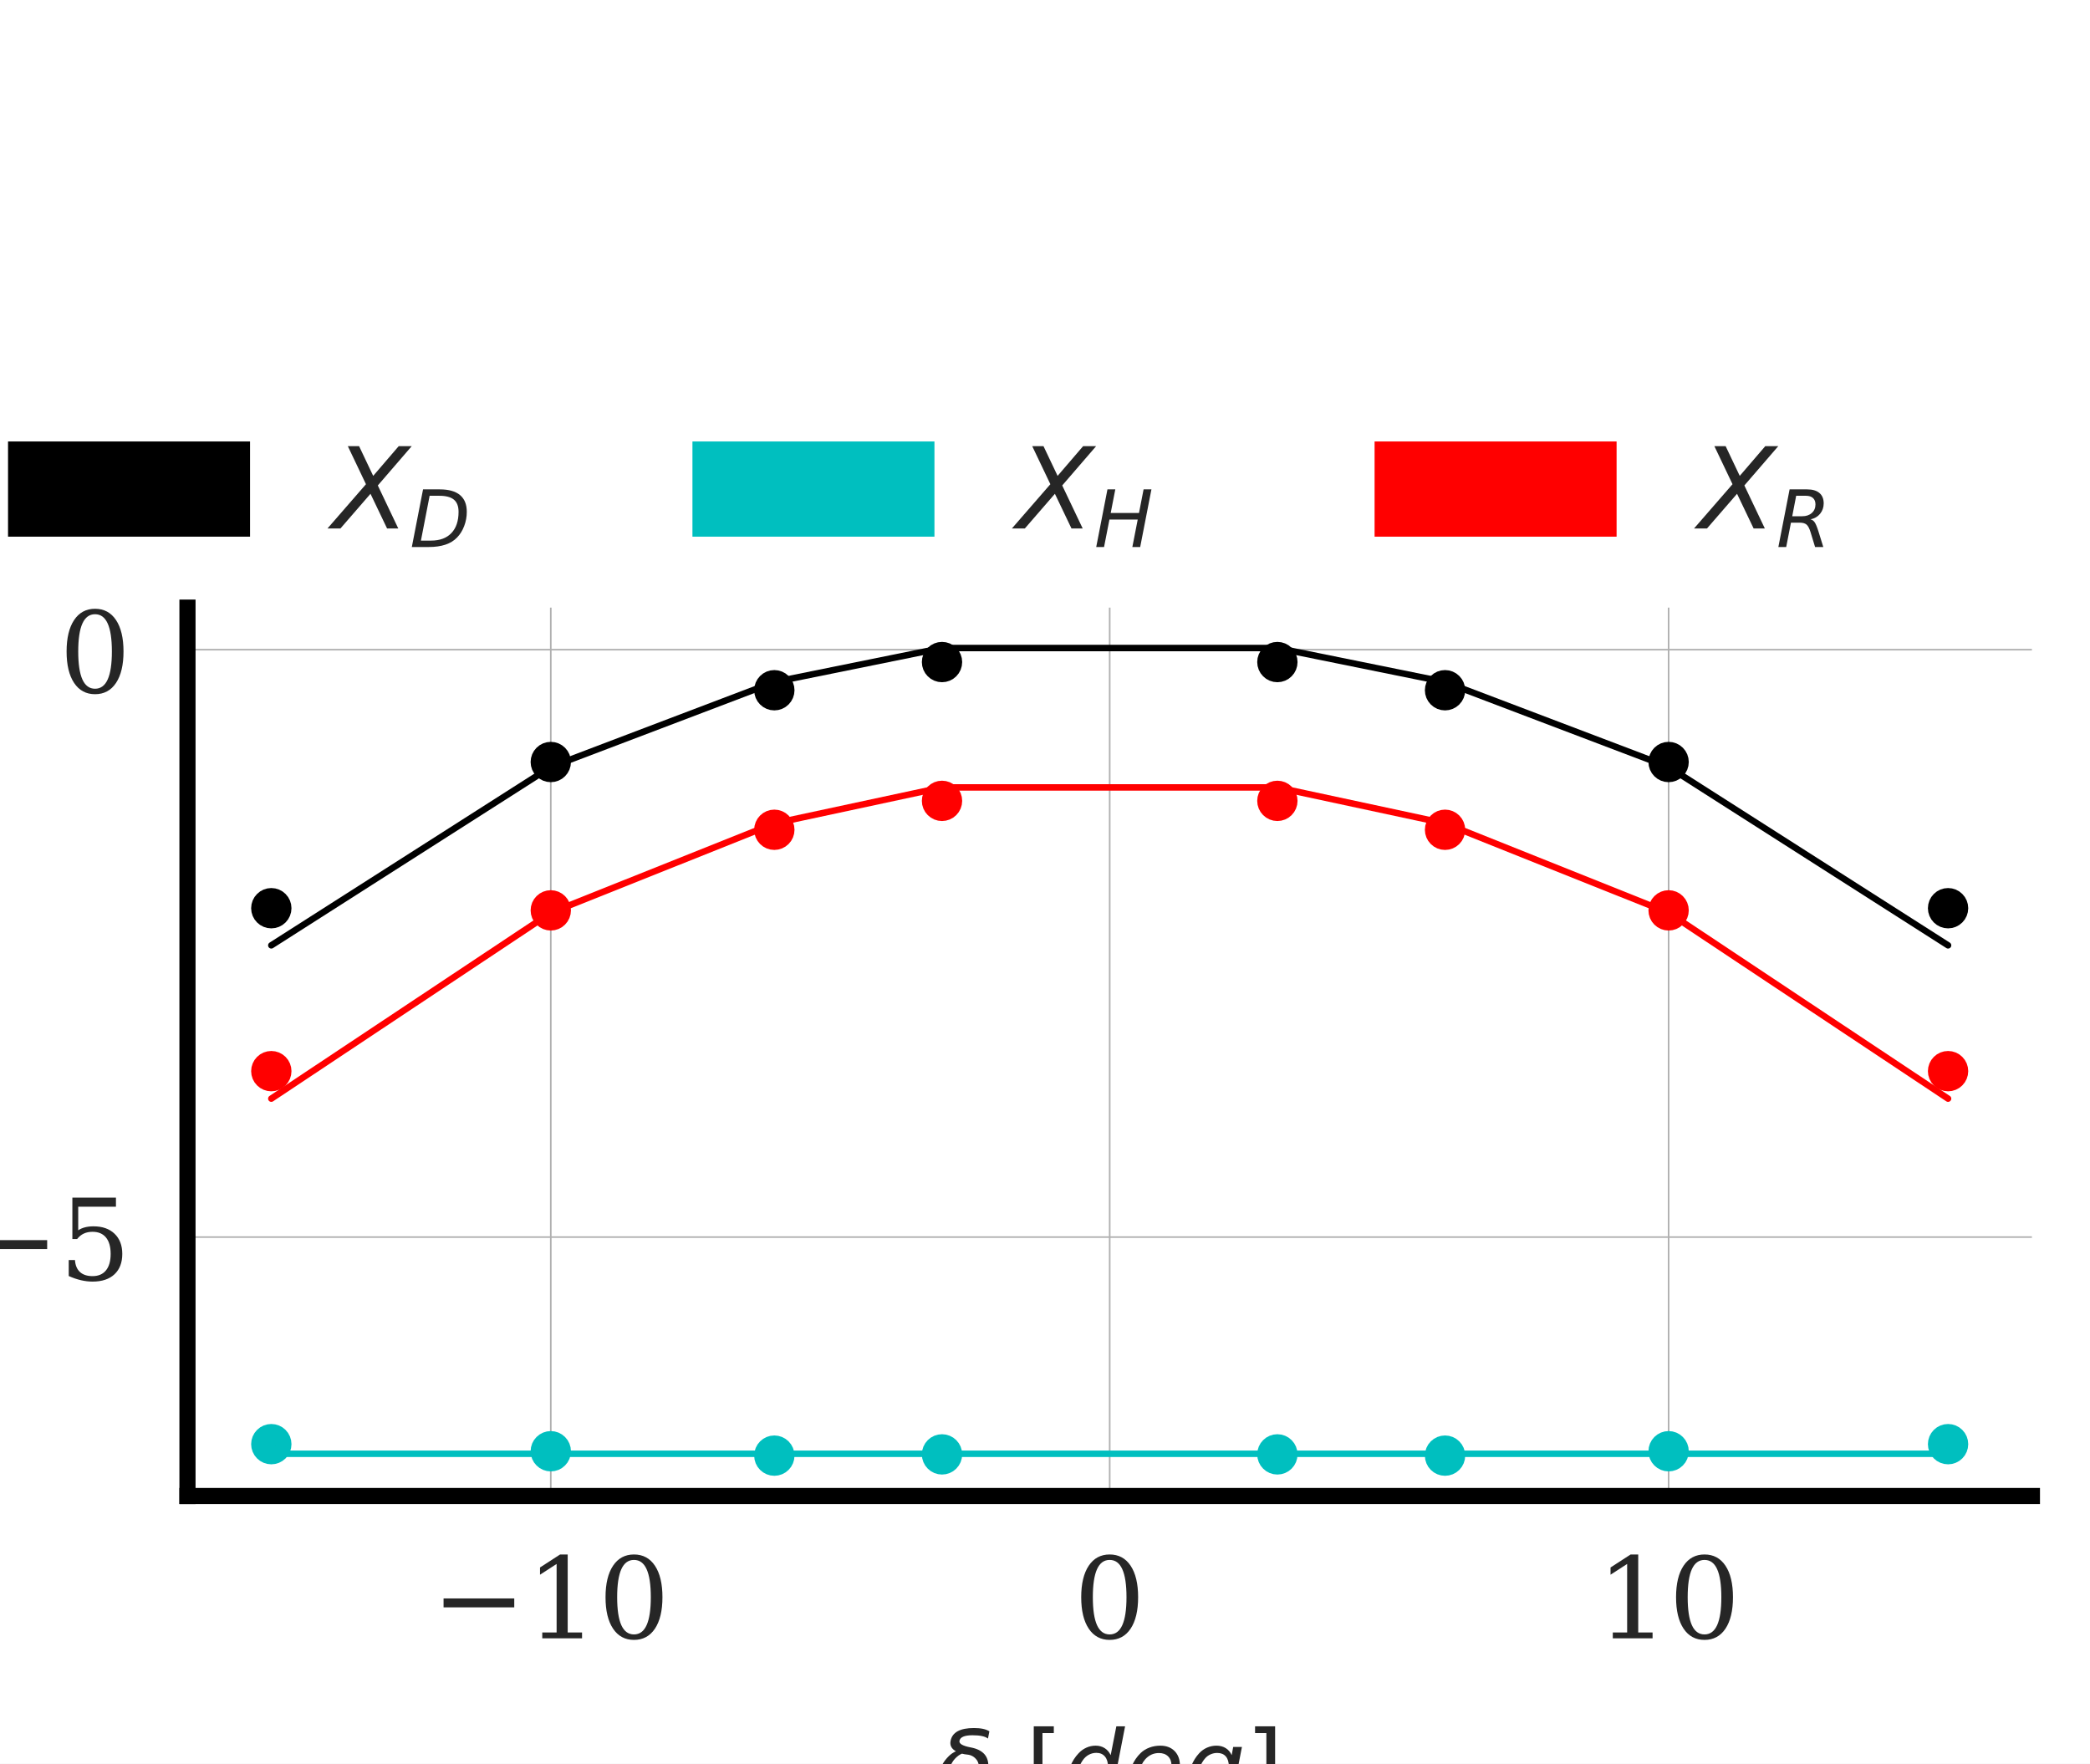
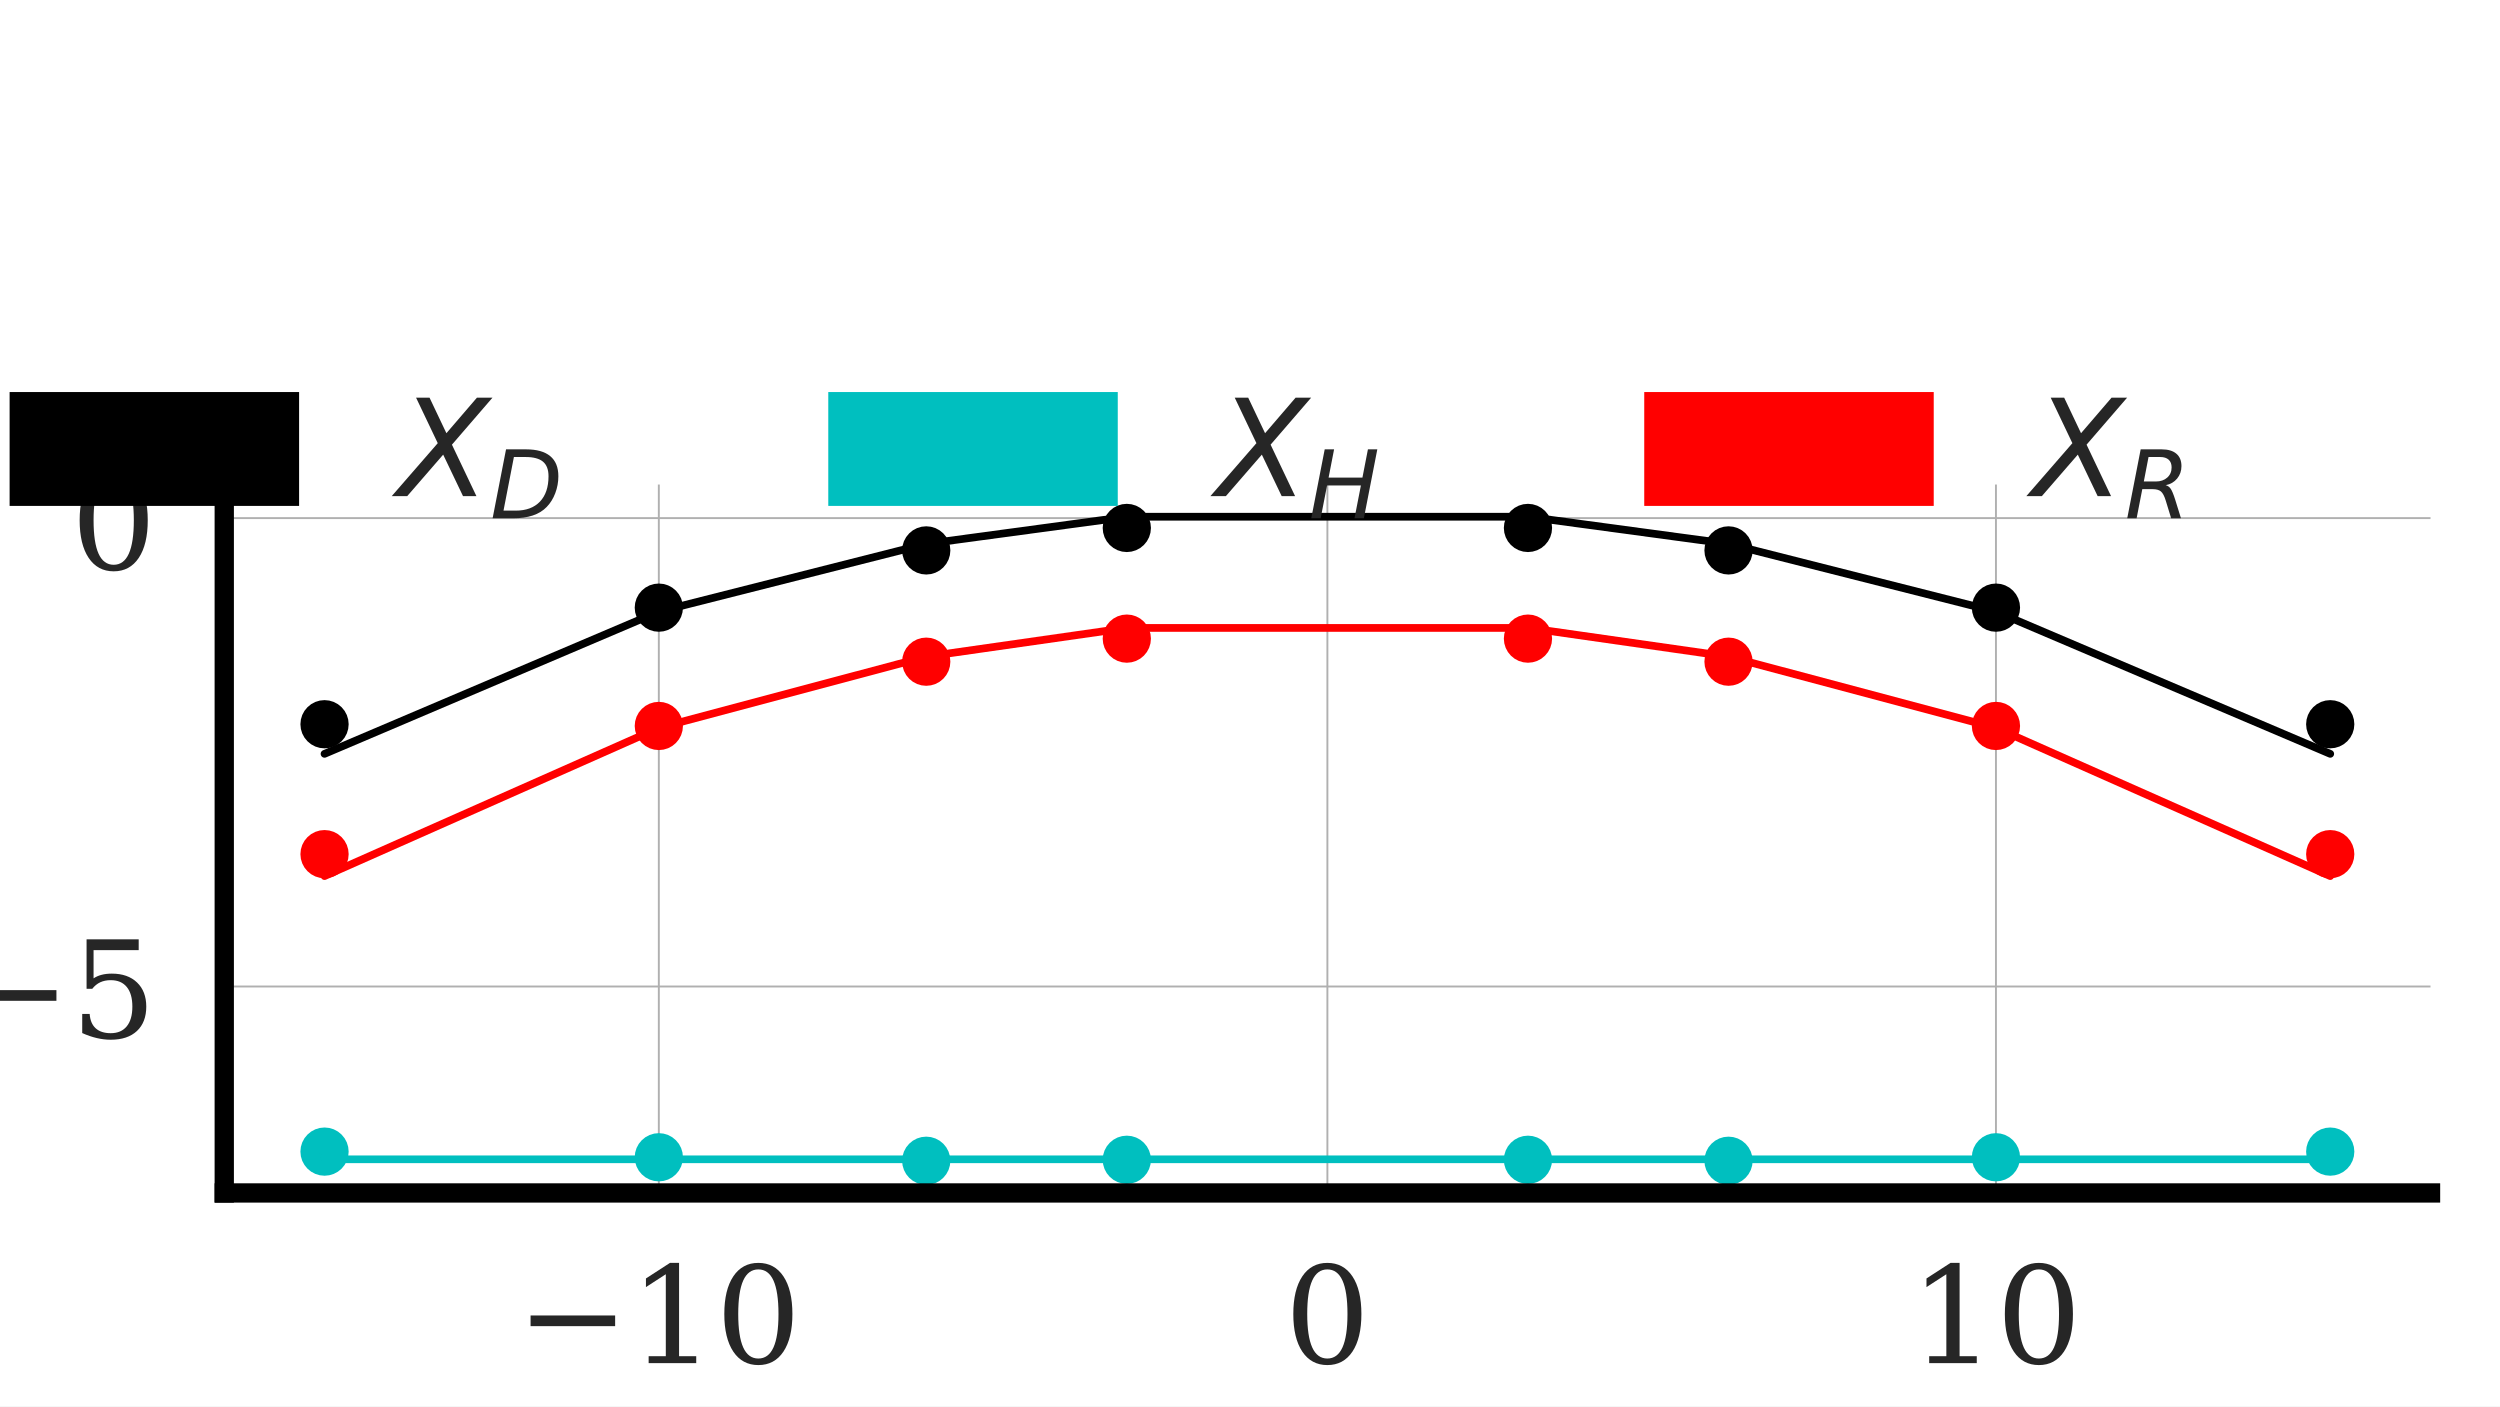
- <svg xmlns="http://www.w3.org/2000/svg" xmlns:xlink="http://www.w3.org/1999/xlink" width="129.54pt" height="109.312pt" viewBox="0 0 129.54 109.312" version="1.1">
+ <svg xmlns="http://www.w3.org/2000/svg" xmlns:xlink="http://www.w3.org/1999/xlink" width="129.54pt" height="72.874pt" viewBox="0 0 129.54 72.874" version="1.1">
  <defs>
    <style type="text/css">*{stroke-linejoin: round; stroke-linecap: butt}</style>
  </defs>
  <g id="figure_1">
    <g id="patch_1">
-       <path d="M 0 109.312  L 129.54 109.312  L 129.54 0  L 0 0  z " style="fill: #ffffff" />
+       <path d="M 0 72.874  L 129.54 72.874  L 129.54 0  L 0 0  z " style="fill: #ffffff" />
    </g>
    <g id="axes_1">
      <g id="patch_2">
-         <path d="M 11.62 92.722  L 125.94 92.722  L 125.94 37.661  L 11.62 37.661  z " style="fill: #ffffff" />
+         <path d="M 11.62 61.814  L 125.94 61.814  L 125.94 25.107  L 11.62 25.107  z " style="fill: #ffffff" />
      </g>
      <g id="matplotlib.axis_1">
        <g id="xtick_1">
          <g id="line2d_1">
-             <path d="M 34.138 92.722  L 34.138 37.661  " clip-path="url(#p95fd796b7b)" style="fill: none; stroke: #b0b0b0; stroke-width: 0.1; stroke-linecap: round" />
+             <path d="M 34.138 61.814  L 34.138 25.107  " clip-path="url(#p241dec15fc)" style="fill: none; stroke: #b0b0b0; stroke-width: 0.1; stroke-linecap: round" />
          </g>
          <g id="line2d_2" />
          <g id="text_1">
-             <g style="fill: #262626" transform="translate(26.75089 101.5405) scale(0.07 -0.07)">
+             <g style="fill: #262626" transform="translate(26.75089 70.63327) scale(0.07 -0.07)">
              <defs>
                <path id="DejaVuSerif-2212" d="M 678 2259  L 4684 2259  L 4684 1753  L 678 1753  L 678 2259  z " transform="scale(0.015625)" />
                <path id="DejaVuSerif-31" d="M 909 0  L 909 331  L 1722 331  L 1722 4213  L 781 3603  L 781 4013  L 1919 4750  L 2350 4750  L 2350 331  L 3163 331  L 3163 0  L 909 0  z " transform="scale(0.015625)" />
                <path id="DejaVuSerif-30" d="M 2034 219  Q 2513 219 2750 744  Q 2988 1269 2988 2328  Q 2988 3391 2750 3916  Q 2513 4441 2034 4441  Q 1556 4441 1318 3916  Q 1081 3391 1081 2328  Q 1081 1269 1318 744  Q 1556 219 2034 219  z M 2034 -91  Q 1275 -91 848 546  Q 422 1184 422 2328  Q 422 3475 848 4112  Q 1275 4750 2034 4750  Q 2797 4750 3222 4112  Q 3647 3475 3647 2328  Q 3647 1184 3222 546  Q 2797 -91 2034 -91  z " transform="scale(0.015625)" />
              </defs>
              <use xlink:href="#DejaVuSerif-2212" />
              <use xlink:href="#DejaVuSerif-31" x="83.789" />
              <use xlink:href="#DejaVuSerif-30" x="147.412" />
            </g>
          </g>
        </g>
        <g id="xtick_2">
          <g id="line2d_3">
-             <path d="M 68.78 92.722  L 68.78 37.661  " clip-path="url(#p95fd796b7b)" style="fill: none; stroke: #b0b0b0; stroke-width: 0.1; stroke-linecap: round" />
+             <path d="M 68.78 61.814  L 68.78 25.107  " clip-path="url(#p241dec15fc)" style="fill: none; stroke: #b0b0b0; stroke-width: 0.1; stroke-linecap: round" />
          </g>
          <g id="line2d_4" />
          <g id="text_2">
-             <g style="fill: #262626" transform="translate(66.553 101.5405) scale(0.07 -0.07)">
+             <g style="fill: #262626" transform="translate(66.553 70.63327) scale(0.07 -0.07)">
              <use xlink:href="#DejaVuSerif-30" />
            </g>
          </g>
        </g>
        <g id="xtick_3">
          <g id="line2d_5">
-             <path d="M 103.422 92.722  L 103.422 37.661  " clip-path="url(#p95fd796b7b)" style="fill: none; stroke: #b0b0b0; stroke-width: 0.1; stroke-linecap: round" />
+             <path d="M 103.422 61.814  L 103.422 25.107  " clip-path="url(#p241dec15fc)" style="fill: none; stroke: #b0b0b0; stroke-width: 0.1; stroke-linecap: round" />
          </g>
          <g id="line2d_6" />
          <g id="text_3">
-             <g style="fill: #262626" transform="translate(98.96848 101.5405) scale(0.07 -0.07)">
+             <g style="fill: #262626" transform="translate(98.96848 70.63327) scale(0.07 -0.07)">
              <use xlink:href="#DejaVuSerif-31" />
              <use xlink:href="#DejaVuSerif-30" x="63.623" />
            </g>
          </g>
        </g>
        <g id="text_4">
-           <g style="fill: #262626" transform="translate(57.97988 111.5562) scale(0.06 -0.06)">
+           <g style="fill: #262626" transform="translate(57.97988 80.64906) scale(0.06 -0.06)">
            <defs>
              <path id="DejaVuSans-Oblique-3b4" d="M 3472 4053  Q 3197 4272 2450 4272  Q 1659 4272 1588 3906  Q 1531 3619 2328 3469  Q 2953 3353 3253 3003  Q 3616 2581 3447 1716  Q 3284 888 2763 400  Q 2238 -91 1488 -91  Q 741 -91 406 400  Q 72 888 241 1747  Q 363 2384 891 2900  Q 1097 3100 1353 3213  Q 913 3459 1000 3900  Q 1166 4750 2544 4750  Q 3234 4750 3566 4531  L 3472 4053  z M 1753 3056  Q 1525 2966 1306 2738  Q 969 2384 847 1747  Q 722 1113 919 756  Q 1119 397 1584 397  Q 2044 397 2381 759  Q 2722 1122 2838 1716  Q 2956 2338 2731 2638  Q 2491 2959 2103 2994  Q 1906 3013 1753 3056  z " transform="scale(0.015625)" />
              <path id="DejaVuSerif-20" transform="scale(0.015625)" />
              <path id="DejaVuSans-5b" d="M 550 4863  L 1875 4863  L 1875 4416  L 1125 4416  L 1125 -397  L 1875 -397  L 1875 -844  L 550 -844  L 550 4863  z " transform="scale(0.015625)" />
              <path id="DejaVuSans-Oblique-64" d="M 2675 525  Q 2444 222 2128 65  Q 1813 -91 1428 -91  Q 903 -91 598 267  Q 294 625 294 1247  Q 294 1766 478 2236  Q 663 2706 1013 3078  Q 1244 3325 1534 3454  Q 1825 3584 2144 3584  Q 2481 3584 2739 3421  Q 2997 3259 3138 2956  L 3513 4863  L 4091 4863  L 3144 0  L 2566 0  L 2675 525  z M 891 1350  Q 891 897 1095 644  Q 1300 391 1663 391  Q 1931 391 2161 520  Q 2391 650 2566 903  Q 2750 1166 2856 1509  Q 2963 1853 2963 2188  Q 2963 2622 2758 2865  Q 2553 3109 2194 3109  Q 1922 3109 1687 2981  Q 1453 2853 1288 2613  Q 1106 2353 998 2009  Q 891 1666 891 1350  z " transform="scale(0.015625)" />
              <path id="DejaVuSans-Oblique-65" d="M 3078 2063  Q 3088 2113 3092 2166  Q 3097 2219 3097 2272  Q 3097 2653 2873 2875  Q 2650 3097 2266 3097  Q 1838 3097 1509 2826  Q 1181 2556 1013 2059  L 3078 2063  z M 3578 1613  L 903 1613  Q 884 1494 878 1425  Q 872 1356 872 1306  Q 872 872 1139 634  Q 1406 397 1894 397  Q 2269 397 2603 481  Q 2938 566 3225 728  L 3116 159  Q 2806 34 2476 -28  Q 2147 -91 1806 -91  Q 1078 -91 686 257  Q 294 606 294 1247  Q 294 1794 489 2264  Q 684 2734 1063 3103  Q 1306 3334 1642 3459  Q 1978 3584 2356 3584  Q 2950 3584 3301 3228  Q 3653 2872 3653 2272  Q 3653 2128 3634 1964  Q 3616 1800 3578 1613  z " transform="scale(0.015625)" />
              <path id="DejaVuSans-Oblique-67" d="M 3816 3500  L 3219 434  Q 3047 -456 2561 -893  Q 2075 -1331 1253 -1331  Q 950 -1331 690 -1286  Q 431 -1241 206 -1147  L 313 -588  Q 525 -725 762 -790  Q 1000 -856 1269 -856  Q 1816 -856 2167 -557  Q 2519 -259 2631 300  L 2681 563  Q 2441 288 2122 144  Q 1803 0 1434 0  Q 903 0 598 351  Q 294 703 294 1319  Q 294 1803 478 2267  Q 663 2731 997 3091  Q 1219 3328 1514 3456  Q 1809 3584 2131 3584  Q 2484 3584 2746 3420  Q 3009 3256 3138 2956  L 3238 3500  L 3816 3500  z M 2950 2216  Q 2950 2641 2750 2872  Q 2550 3103 2181 3103  Q 1953 3103 1747 3012  Q 1541 2922 1394 2759  Q 1156 2491 1023 2127  Q 891 1763 891 1375  Q 891 944 1092 712  Q 1294 481 1672 481  Q 2219 481 2584 976  Q 2950 1472 2950 2216  z " transform="scale(0.015625)" />
              <path id="DejaVuSans-5d" d="M 1947 4863  L 1947 -844  L 622 -844  L 622 -397  L 1369 -397  L 1369 4416  L 622 4416  L 622 4863  L 1947 4863  z " transform="scale(0.015625)" />
            </defs>
            <use xlink:href="#DejaVuSans-Oblique-3b4" transform="translate(0 0.015625)" />
            <use xlink:href="#DejaVuSerif-20" transform="translate(61.18164 0.015625)" />
            <use xlink:href="#DejaVuSans-5b" transform="translate(92.96875 0.015625)" />
            <use xlink:href="#DejaVuSans-Oblique-64" transform="translate(131.9824 0.015625)" />
            <use xlink:href="#DejaVuSans-Oblique-65" transform="translate(195.459 0.015625)" />
            <use xlink:href="#DejaVuSans-Oblique-67" transform="translate(256.9824 0.015625)" />
            <use xlink:href="#DejaVuSans-5d" transform="translate(320.459 0.015625)" />
          </g>
        </g>
      </g>
      <g id="matplotlib.axis_2">
        <g id="ytick_1">
          <g id="line2d_7">
-             <path d="M 11.62 76.674  L 125.94 76.674  " clip-path="url(#p95fd796b7b)" style="fill: none; stroke: #b0b0b0; stroke-width: 0.1; stroke-linecap: round" />
+             <path d="M 11.62 51.116  L 125.94 51.116  " clip-path="url(#p241dec15fc)" style="fill: none; stroke: #b0b0b0; stroke-width: 0.1; stroke-linecap: round" />
          </g>
          <g id="line2d_8" />
          <g id="text_5">
-             <g style="fill: #262626" transform="translate(-2.199531 79.33325) scale(0.07 -0.07)">
+             <g style="fill: #262626" transform="translate(-2.199531 53.77532) scale(0.07 -0.07)">
              <defs>
                <path id="DejaVuSerif-35" d="M 3219 4666  L 3219 4153  L 1081 4153  L 1081 2816  Q 1244 2928 1461 2984  Q 1678 3041 1947 3041  Q 2703 3041 3140 2622  Q 3578 2203 3578 1478  Q 3578 738 3136 323  Q 2694 -91 1894 -91  Q 1572 -91 1234 -12  Q 897 66 544 225  L 544 1131  L 897 1131  Q 925 688 1179 453  Q 1434 219 1894 219  Q 2388 219 2653 544  Q 2919 869 2919 1478  Q 2919 2084 2655 2407  Q 2391 2731 1894 2731  Q 1613 2731 1398 2631  Q 1184 2531 1019 2322  L 750 2322  L 750 4666  L 3219 4666  z " transform="scale(0.015625)" />
              </defs>
              <use xlink:href="#DejaVuSerif-2212" />
              <use xlink:href="#DejaVuSerif-35" x="83.789" />
            </g>
          </g>
        </g>
        <g id="ytick_2">
          <g id="line2d_9">
-             <path d="M 11.62 40.267  L 125.94 40.267  " clip-path="url(#p95fd796b7b)" style="fill: none; stroke: #b0b0b0; stroke-width: 0.1; stroke-linecap: round" />
+             <path d="M 11.62 26.845  L 125.94 26.845  " clip-path="url(#p241dec15fc)" style="fill: none; stroke: #b0b0b0; stroke-width: 0.1; stroke-linecap: round" />
          </g>
          <g id="line2d_10" />
          <g id="text_6">
-             <g style="fill: #262626" transform="translate(3.66625 42.92675) scale(0.07 -0.07)">
+             <g style="fill: #262626" transform="translate(3.66625 29.50431) scale(0.07 -0.07)">
              <use xlink:href="#DejaVuSerif-30" />
            </g>
          </g>
        </g>
        <g id="text_7">
-           <g style="fill: #262626" transform="translate(-7.579531 93.18126) rotate(-90) scale(0.06 -0.06)">
+           <g style="fill: #262626" transform="translate(-7.579531 71.45084) rotate(-90) scale(0.06 -0.06)">
            <defs>
              <path id="DejaVuSerif-53" d="M 594 225  L 594 1288  L 953 1284  Q 969 753 1261 498  Q 1553 244 2150 244  Q 2706 244 2998 464  Q 3291 684 3291 1106  Q 3291 1444 3114 1625  Q 2938 1806 2369 1978  L 1753 2163  Q 1084 2366 811 2669  Q 538 2972 538 3500  Q 538 4094 959 4422  Q 1381 4750 2144 4750  Q 2469 4750 2856 4679  Q 3244 4609 3681 4475  L 3681 3481  L 3328 3481  Q 3275 3975 2998 4195  Q 2722 4416 2156 4416  Q 1663 4416 1405 4214  Q 1147 4013 1147 3628  Q 1147 3294 1340 3103  Q 1534 2913 2163 2725  L 2741 2553  Q 3375 2363 3645 2067  Q 3916 1772 3916 1275  Q 3916 597 3481 253  Q 3047 -91 2188 -91  Q 1803 -91 1404 -12  Q 1006 66 594 225  z " transform="scale(0.015625)" />
              <path id="DejaVuSerif-75" d="M 2266 3322  L 3341 3322  L 3341 331  L 3884 331  L 3884 0  L 2766 0  L 2766 588  Q 2606 256 2353 82  Q 2100 -91 1766 -91  Q 1213 -91 952 223  Q 691 538 691 1209  L 691 2988  L 172 2988  L 172 3322  L 1269 3322  L 1269 1388  Q 1269 781 1417 556  Q 1566 331 1947 331  Q 2347 331 2556 625  Q 2766 919 2766 1478  L 2766 2988  L 2266 2988  L 2266 3322  z " transform="scale(0.015625)" />
              <path id="DejaVuSerif-72" d="M 3059 3328  L 3059 2497  L 2728 2497  Q 2713 2744 2591 2866  Q 2469 2988 2234 2988  Q 1809 2988 1582 2694  Q 1356 2400 1356 1850  L 1356 331  L 2022 331  L 2022 0  L 263 0  L 263 331  L 781 331  L 781 2994  L 231 2994  L 231 3322  L 1356 3322  L 1356 2731  Q 1525 3078 1790 3245  Q 2056 3413 2438 3413  Q 2578 3413 2733 3391  Q 2888 3369 3059 3328  z " transform="scale(0.015625)" />
              <path id="DejaVuSerif-67" d="M 3359 2988  L 3359 72  Q 3359 -644 2965 -1033  Q 2572 -1422 1844 -1422  Q 1516 -1422 1216 -1362  Q 916 -1303 641 -1184  L 641 -488  L 941 -488  Q 997 -813 1206 -963  Q 1416 -1113 1806 -1113  Q 2313 -1113 2548 -827  Q 2784 -541 2784 72  L 2784 519  Q 2616 206 2355 57  Q 2094 -91 1709 -91  Q 1097 -91 708 395  Q 319 881 319 1663  Q 319 2444 706 2928  Q 1094 3413 1709 3413  Q 2094 3413 2355 3264  Q 2616 3116 2784 2803  L 2784 3322  L 3909 3322  L 3909 2988  L 3359 2988  z M 2784 1825  Q 2784 2422 2554 2737  Q 2325 3053 1888 3053  Q 1444 3053 1217 2703  Q 991 2353 991 1663  Q 991 975 1217 622  Q 1444 269 1888 269  Q 2325 269 2554 583  Q 2784 897 2784 1497  L 2784 1825  z " transform="scale(0.015625)" />
              <path id="DejaVuSerif-65" d="M 3469 1600  L 991 1600  L 991 1575  Q 991 903 1244 561  Q 1497 219 1991 219  Q 2369 219 2611 417  Q 2853 616 2950 1006  L 3413 1006  Q 3275 459 2904 184  Q 2534 -91 1931 -91  Q 1203 -91 761 389  Q 319 869 319 1663  Q 319 2450 753 2931  Q 1188 3413 1894 3413  Q 2647 3413 3050 2948  Q 3453 2484 3469 1600  z M 2791 1931  Q 2772 2513 2545 2808  Q 2319 3103 1894 3103  Q 1497 3103 1269 2806  Q 1041 2509 991 1931  L 2791 1931  z " transform="scale(0.015625)" />
              <path id="DejaVuSerif-66" d="M 2753 4078  L 2450 4078  Q 2447 4313 2317 4434  Q 2188 4556 1941 4556  Q 1619 4556 1487 4379  Q 1356 4203 1356 3750  L 1356 3322  L 2284 3322  L 2284 2988  L 1356 2988  L 1356 331  L 2094 331  L 2094 0  L 231 0  L 231 331  L 781 331  L 781 2988  L 231 2988  L 231 3322  L 781 3322  L 781 3738  Q 781 4294 1070 4578  Q 1359 4863 1919 4863  Q 2128 4863 2337 4825  Q 2547 4788 2753 4709  L 2753 4078  z " transform="scale(0.015625)" />
              <path id="DejaVuSerif-6f" d="M 1925 219  Q 2388 219 2623 584  Q 2859 950 2859 1663  Q 2859 2375 2623 2739  Q 2388 3103 1925 3103  Q 1463 3103 1227 2739  Q 991 2375 991 1663  Q 991 950 1228 584  Q 1466 219 1925 219  z M 1925 -91  Q 1200 -91 759 389  Q 319 869 319 1663  Q 319 2456 758 2934  Q 1197 3413 1925 3413  Q 2653 3413 3092 2934  Q 3531 2456 3531 1663  Q 3531 869 3092 389  Q 2653 -91 1925 -91  z " transform="scale(0.015625)" />
              <path id="DejaVuSerif-63" d="M 3291 997  Q 3169 466 2822 187  Q 2475 -91 1925 -91  Q 1200 -91 759 389  Q 319 869 319 1663  Q 319 2459 759 2936  Q 1200 3413 1925 3413  Q 2241 3413 2553 3339  Q 2866 3266 3181 3116  L 3181 2266  L 2847 2266  Q 2781 2703 2561 2903  Q 2341 3103 1931 3103  Q 1466 3103 1228 2742  Q 991 2381 991 1663  Q 991 944 1227 581  Q 1463 219 1931 219  Q 2303 219 2525 412  Q 2747 606 2828 997  L 3291 997  z " transform="scale(0.015625)" />
              <path id="DejaVuSerif-73" d="M 359 184  L 359 959  L 691 959  Q 703 588 923 403  Q 1144 219 1575 219  Q 1963 219 2166 364  Q 2369 509 2369 788  Q 2369 1006 2220 1140  Q 2072 1275 1594 1428  L 1178 1569  Q 750 1706 558 1912  Q 366 2119 366 2438  Q 366 2894 700 3153  Q 1034 3413 1625 3413  Q 1888 3413 2178 3344  Q 2469 3275 2778 3144  L 2778 2419  L 2447 2419  Q 2434 2741 2221 2922  Q 2009 3103 1644 3103  Q 1281 3103 1095 2975  Q 909 2847 909 2591  Q 909 2381 1050 2254  Q 1191 2128 1613 1997  L 2069 1856  Q 2541 1709 2748 1489  Q 2956 1269 2956 922  Q 2956 450 2595 179  Q 2234 -91 1600 -91  Q 1278 -91 972 -22  Q 666 47 359 184  z " transform="scale(0.015625)" />
              <path id="DejaVuSans-Oblique-58" d="M 878 4666  L 1516 4666  L 2316 2981  L 3763 4666  L 4500 4666  L 2578 2438  L 3738 0  L 3103 0  L 2163 1966  L 459 0  L -275 0  L 1906 2509  L 878 4666  z " transform="scale(0.015625)" />
              <path id="DejaVuSans-Oblique-4e" d="M 1081 4666  L 1931 4666  L 3219 666  L 4000 4666  L 4616 4666  L 3706 0  L 2853 0  L 1569 4025  L 788 0  L 172 0  L 1081 4666  z " transform="scale(0.015625)" />
            </defs>
            <use xlink:href="#DejaVuSerif-53" transform="translate(0 0.015625)" />
            <use xlink:href="#DejaVuSerif-75" transform="translate(68.50586 0.015625)" />
            <use xlink:href="#DejaVuSerif-72" transform="translate(132.9102 0.015625)" />
            <use xlink:href="#DejaVuSerif-67" transform="translate(180.7129 0.015625)" />
            <use xlink:href="#DejaVuSerif-65" transform="translate(244.7266 0.015625)" />
            <use xlink:href="#DejaVuSerif-20" transform="translate(303.9062 0.015625)" />
            <use xlink:href="#DejaVuSerif-66" transform="translate(335.6934 0.015625)" />
            <use xlink:href="#DejaVuSerif-6f" transform="translate(372.7051 0.015625)" />
            <use xlink:href="#DejaVuSerif-72" transform="translate(432.9102 0.015625)" />
            <use xlink:href="#DejaVuSerif-63" transform="translate(480.7129 0.015625)" />
            <use xlink:href="#DejaVuSerif-65" transform="translate(536.7188 0.015625)" />
            <use xlink:href="#DejaVuSerif-73" transform="translate(595.8984 0.015625)" />
            <use xlink:href="#DejaVuSerif-20" transform="translate(647.2168 0.015625)" />
            <use xlink:href="#DejaVuSans-Oblique-58" transform="translate(679.0039 0.015625)" />
            <use xlink:href="#DejaVuSerif-20" transform="translate(747.5098 0.015625)" />
            <use xlink:href="#DejaVuSans-5b" transform="translate(779.2969 0.015625)" />
            <use xlink:href="#DejaVuSans-Oblique-4e" transform="translate(818.3105 0.015625)" />
            <use xlink:href="#DejaVuSans-5d" transform="translate(893.1152 0.015625)" />
          </g>
        </g>
      </g>
      <g id="line2d_11">
        <defs>
-           <path id="m98b45371dd" d="M 0 0.75  C 0.199 0.75 0.39 0.671 0.53 0.53  C 0.671 0.39 0.75 0.199 0.75 0  C 0.75 -0.199 0.671 -0.39 0.53 -0.53  C 0.39 -0.671 0.199 -0.75 0 -0.75  C -0.199 -0.75 -0.39 -0.671 -0.53 -0.53  C -0.671 -0.39 -0.75 -0.199 -0.75 0  C -0.75 0.199 -0.671 0.39 -0.53 0.53  C -0.39 0.671 -0.199 0.75 0 0.75  z " style="stroke: #000000" />
+           <path id="mc0abf38d2f" d="M 0 0.75  C 0.199 0.75 0.39 0.671 0.53 0.53  C 0.671 0.39 0.75 0.199 0.75 0  C 0.75 -0.199 0.671 -0.39 0.53 -0.53  C 0.39 -0.671 0.199 -0.75 0 -0.75  C -0.199 -0.75 -0.39 -0.671 -0.53 -0.53  C -0.671 -0.39 -0.75 -0.199 -0.75 0  C -0.75 0.199 -0.671 0.39 -0.53 0.53  C -0.39 0.671 -0.199 0.75 0 0.75  z " style="stroke: #000000" />
        </defs>
-         <g clip-path="url(#p95fd796b7b)">
-           <use xlink:href="#m98b45371dd" x="16.816" y="56.29" style="stroke: #000000" />
-           <use xlink:href="#m98b45371dd" x="34.138" y="47.229" style="stroke: #000000" />
-           <use xlink:href="#m98b45371dd" x="47.994" y="42.78" style="stroke: #000000" />
-           <use xlink:href="#m98b45371dd" x="58.387" y="41.034" style="stroke: #000000" />
-           <use xlink:href="#m98b45371dd" x="79.173" y="41.034" style="stroke: #000000" />
-           <use xlink:href="#m98b45371dd" x="89.565" y="42.78" style="stroke: #000000" />
-           <use xlink:href="#m98b45371dd" x="103.422" y="47.229" style="stroke: #000000" />
-           <use xlink:href="#m98b45371dd" x="120.743" y="56.29" style="stroke: #000000" />
+         <g clip-path="url(#p241dec15fc)">
+           <use xlink:href="#mc0abf38d2f" x="16.816" y="37.527" style="stroke: #000000" />
+           <use xlink:href="#mc0abf38d2f" x="34.138" y="31.486" style="stroke: #000000" />
+           <use xlink:href="#mc0abf38d2f" x="47.994" y="28.52" style="stroke: #000000" />
+           <use xlink:href="#mc0abf38d2f" x="58.387" y="27.356" style="stroke: #000000" />
+           <use xlink:href="#mc0abf38d2f" x="79.173" y="27.356" style="stroke: #000000" />
+           <use xlink:href="#mc0abf38d2f" x="89.565" y="28.52" style="stroke: #000000" />
+           <use xlink:href="#mc0abf38d2f" x="103.422" y="31.486" style="stroke: #000000" />
+           <use xlink:href="#mc0abf38d2f" x="120.743" y="37.527" style="stroke: #000000" />
        </g>
      </g>
      <g id="line2d_12">
        <defs>
-           <path id="mf87e6ea33a" d="M 0 0.75  C 0.199 0.75 0.39 0.671 0.53 0.53  C 0.671 0.39 0.75 0.199 0.75 0  C 0.75 -0.199 0.671 -0.39 0.53 -0.53  C 0.39 -0.671 0.199 -0.75 0 -0.75  C -0.199 -0.75 -0.39 -0.671 -0.53 -0.53  C -0.671 -0.39 -0.75 -0.199 -0.75 0  C -0.75 0.199 -0.671 0.39 -0.53 0.53  C -0.39 0.671 -0.199 0.75 0 0.75  z " style="stroke: #00bfbf" />
+           <path id="m8dcb0b67fc" d="M 0 0.75  C 0.199 0.75 0.39 0.671 0.53 0.53  C 0.671 0.39 0.75 0.199 0.75 0  C 0.75 -0.199 0.671 -0.39 0.53 -0.53  C 0.39 -0.671 0.199 -0.75 0 -0.75  C -0.199 -0.75 -0.39 -0.671 -0.53 -0.53  C -0.671 -0.39 -0.75 -0.199 -0.75 0  C -0.75 0.199 -0.671 0.39 -0.53 0.53  C -0.39 0.671 -0.199 0.75 0 0.75  z " style="stroke: #00bfbf" />
        </defs>
-         <g clip-path="url(#p95fd796b7b)">
-           <use xlink:href="#mf87e6ea33a" x="16.816" y="89.508" style="fill: #00bfbf; stroke: #00bfbf" />
-           <use xlink:href="#mf87e6ea33a" x="34.138" y="89.947" style="fill: #00bfbf; stroke: #00bfbf" />
-           <use xlink:href="#mf87e6ea33a" x="47.994" y="90.219" style="fill: #00bfbf; stroke: #00bfbf" />
-           <use xlink:href="#mf87e6ea33a" x="58.387" y="90.142" style="fill: #00bfbf; stroke: #00bfbf" />
-           <use xlink:href="#mf87e6ea33a" x="79.173" y="90.142" style="fill: #00bfbf; stroke: #00bfbf" />
-           <use xlink:href="#mf87e6ea33a" x="89.565" y="90.219" style="fill: #00bfbf; stroke: #00bfbf" />
-           <use xlink:href="#mf87e6ea33a" x="103.422" y="89.947" style="fill: #00bfbf; stroke: #00bfbf" />
-           <use xlink:href="#mf87e6ea33a" x="120.743" y="89.508" style="fill: #00bfbf; stroke: #00bfbf" />
+         <g clip-path="url(#p241dec15fc)">
+           <use xlink:href="#m8dcb0b67fc" x="16.816" y="59.672" style="fill: #00bfbf; stroke: #00bfbf" />
+           <use xlink:href="#m8dcb0b67fc" x="34.138" y="59.965" style="fill: #00bfbf; stroke: #00bfbf" />
+           <use xlink:href="#m8dcb0b67fc" x="47.994" y="60.146" style="fill: #00bfbf; stroke: #00bfbf" />
+           <use xlink:href="#m8dcb0b67fc" x="58.387" y="60.095" style="fill: #00bfbf; stroke: #00bfbf" />
+           <use xlink:href="#m8dcb0b67fc" x="79.173" y="60.095" style="fill: #00bfbf; stroke: #00bfbf" />
+           <use xlink:href="#m8dcb0b67fc" x="89.565" y="60.146" style="fill: #00bfbf; stroke: #00bfbf" />
+           <use xlink:href="#m8dcb0b67fc" x="103.422" y="59.965" style="fill: #00bfbf; stroke: #00bfbf" />
+           <use xlink:href="#m8dcb0b67fc" x="120.743" y="59.672" style="fill: #00bfbf; stroke: #00bfbf" />
        </g>
      </g>
      <g id="line2d_13">
        <defs>
-           <path id="m9a7c31b051" d="M 0 0.75  C 0.199 0.75 0.39 0.671 0.53 0.53  C 0.671 0.39 0.75 0.199 0.75 0  C 0.75 -0.199 0.671 -0.39 0.53 -0.53  C 0.39 -0.671 0.199 -0.75 0 -0.75  C -0.199 -0.75 -0.39 -0.671 -0.53 -0.53  C -0.671 -0.39 -0.75 -0.199 -0.75 0  C -0.75 0.199 -0.671 0.39 -0.53 0.53  C -0.39 0.671 -0.199 0.75 0 0.75  z " style="stroke: #ff0000" />
+           <path id="m725581d567" d="M 0 0.75  C 0.199 0.75 0.39 0.671 0.53 0.53  C 0.671 0.39 0.75 0.199 0.75 0  C 0.75 -0.199 0.671 -0.39 0.53 -0.53  C 0.39 -0.671 0.199 -0.75 0 -0.75  C -0.199 -0.75 -0.39 -0.671 -0.53 -0.53  C -0.671 -0.39 -0.75 -0.199 -0.75 0  C -0.75 0.199 -0.671 0.39 -0.53 0.53  C -0.39 0.671 -0.199 0.75 0 0.75  z " style="stroke: #ff0000" />
        </defs>
-         <g clip-path="url(#p95fd796b7b)">
-           <use xlink:href="#m9a7c31b051" x="16.816" y="66.389" style="fill: #ff0000; stroke: #ff0000" />
-           <use xlink:href="#m9a7c31b051" x="34.138" y="56.424" style="fill: #ff0000; stroke: #ff0000" />
-           <use xlink:href="#m9a7c31b051" x="47.994" y="51.429" style="fill: #ff0000; stroke: #ff0000" />
-           <use xlink:href="#m9a7c31b051" x="58.387" y="49.637" style="fill: #ff0000; stroke: #ff0000" />
-           <use xlink:href="#m9a7c31b051" x="79.173" y="49.637" style="fill: #ff0000; stroke: #ff0000" />
-           <use xlink:href="#m9a7c31b051" x="89.565" y="51.429" style="fill: #ff0000; stroke: #ff0000" />
-           <use xlink:href="#m9a7c31b051" x="103.422" y="56.424" style="fill: #ff0000; stroke: #ff0000" />
-           <use xlink:href="#m9a7c31b051" x="120.743" y="66.389" style="fill: #ff0000; stroke: #ff0000" />
+         <g clip-path="url(#p241dec15fc)">
+           <use xlink:href="#m725581d567" x="16.816" y="44.259" style="fill: #ff0000; stroke: #ff0000" />
+           <use xlink:href="#m725581d567" x="34.138" y="37.616" style="fill: #ff0000; stroke: #ff0000" />
+           <use xlink:href="#m725581d567" x="47.994" y="34.286" style="fill: #ff0000; stroke: #ff0000" />
+           <use xlink:href="#m725581d567" x="58.387" y="33.091" style="fill: #ff0000; stroke: #ff0000" />
+           <use xlink:href="#m725581d567" x="79.173" y="33.091" style="fill: #ff0000; stroke: #ff0000" />
+           <use xlink:href="#m725581d567" x="89.565" y="34.286" style="fill: #ff0000; stroke: #ff0000" />
+           <use xlink:href="#m725581d567" x="103.422" y="37.616" style="fill: #ff0000; stroke: #ff0000" />
+           <use xlink:href="#m725581d567" x="120.743" y="44.259" style="fill: #ff0000; stroke: #ff0000" />
        </g>
      </g>
      <g id="line2d_14">
-         <path d="M 16.816 58.592  L 34.138 47.537  L 47.994 42.272  L 58.387 40.164  L 79.173 40.164  L 89.565 42.272  L 103.422 47.537  L 120.743 58.592  " clip-path="url(#p95fd796b7b)" style="fill: none; stroke: #000000; stroke-width: 0.4; stroke-linecap: round" />
+         <path d="M 16.816 39.061  L 34.138 31.691  L 47.994 28.181  L 58.387 26.776  L 79.173 26.776  L 89.565 28.181  L 103.422 31.691  L 120.743 39.061  " clip-path="url(#p241dec15fc)" style="fill: none; stroke: #000000; stroke-width: 0.4; stroke-linecap: round" />
      </g>
      <g id="line2d_15">
-         <path d="M 16.816 90.105  L 34.138 90.105  L 47.994 90.105  L 58.387 90.105  L 79.173 90.105  L 89.565 90.105  L 103.422 90.105  L 120.743 90.105  " clip-path="url(#p95fd796b7b)" style="fill: none; stroke: #00bfbf; stroke-width: 0.4; stroke-linecap: round" />
+         <path d="M 16.816 60.07  L 34.138 60.07  L 47.994 60.07  L 58.387 60.07  L 79.173 60.07  L 89.565 60.07  L 103.422 60.07  L 120.743 60.07  " clip-path="url(#p241dec15fc)" style="fill: none; stroke: #00bfbf; stroke-width: 0.4; stroke-linecap: round" />
      </g>
      <g id="line2d_16">
-         <path d="M 16.816 68.093  L 34.138 56.573  L 47.994 51.034  L 58.387 48.804  L 79.173 48.804  L 89.565 51.034  L 103.422 56.573  L 120.743 68.093  " clip-path="url(#p95fd796b7b)" style="fill: none; stroke: #ff0000; stroke-width: 0.4; stroke-linecap: round" />
+         <path d="M 16.816 45.395  L 34.138 37.715  L 47.994 34.023  L 58.387 32.536  L 79.173 32.536  L 89.565 34.023  L 103.422 37.715  L 120.743 45.395  " clip-path="url(#p241dec15fc)" style="fill: none; stroke: #ff0000; stroke-width: 0.4; stroke-linecap: round" />
      </g>
      <g id="patch_3">
-         <path d="M 11.62 92.722  L 11.62 37.661  " style="fill: none; stroke: #000000; stroke-linejoin: miter; stroke-linecap: square" />
+         <path d="M 11.62 61.814  L 11.62 25.107  " style="fill: none; stroke: #000000; stroke-linejoin: miter; stroke-linecap: square" />
      </g>
      <g id="patch_4">
-         <path d="M 11.62 92.722  L 125.94 92.722  " style="fill: none; stroke: #000000; stroke-linejoin: miter; stroke-linecap: square" />
+         <path d="M 11.62 61.814  L 125.94 61.814  " style="fill: none; stroke: #000000; stroke-linejoin: miter; stroke-linecap: square" />
      </g>
      <g id="legend_1">
        <g id="patch_5">
-           <path d="M 0.998 32.762  L 14.998 32.762  L 14.998 27.862  L 0.998 27.862  z " style="stroke: #000000; stroke-linejoin: miter" />
+           <path d="M 0.998 25.714  L 14.998 25.714  L 14.998 20.814  L 0.998 20.814  z " style="stroke: #000000; stroke-linejoin: miter" />
        </g>
        <g id="text_8">
-           <g style="fill: #262626" transform="translate(20.5979 32.7617) scale(0.07 -0.07)">
+           <g style="fill: #262626" transform="translate(20.5979 25.7141) scale(0.07 -0.07)">
            <defs>
              <path id="DejaVuSans-Oblique-44" d="M 1081 4666  L 2438 4666  Q 3519 4666 4070 4208  Q 4622 3750 4622 2847  Q 4622 2250 4412 1698  Q 4203 1147 3834 769  Q 3463 381 2891 190  Q 2319 0 1538 0  L 172 0  L 1081 4666  z M 1613 4147  L 909 519  L 1734 519  Q 2794 519 3375 1128  Q 3956 1738 3956 2847  Q 3956 3519 3581 3833  Q 3206 4147 2406 4147  L 1613 4147  z " transform="scale(0.015625)" />
            </defs>
            <use xlink:href="#DejaVuSans-Oblique-58" transform="translate(0 0.09375)" />
            <use xlink:href="#DejaVuSans-Oblique-44" transform="translate(68.50586 -16.3125) scale(0.7)" />
          </g>
        </g>
        <g id="patch_6">
-           <path d="M 43.418 32.762  L 57.418 32.762  L 57.418 27.862  L 43.418 27.862  z " style="fill: #00bfbf; stroke: #00bfbf; stroke-linejoin: miter" />
+           <path d="M 43.418 25.714  L 57.418 25.714  L 57.418 20.814  L 43.418 20.814  z " style="fill: #00bfbf; stroke: #00bfbf; stroke-linejoin: miter" />
        </g>
        <g id="text_9">
-           <g style="fill: #262626" transform="translate(63.0179 32.7617) scale(0.07 -0.07)">
+           <g style="fill: #262626" transform="translate(63.0179 25.7141) scale(0.07 -0.07)">
            <defs>
              <path id="DejaVuSans-Oblique-48" d="M 1081 4666  L 1716 4666  L 1344 2753  L 3634 2753  L 4006 4666  L 4641 4666  L 3731 0  L 3097 0  L 3531 2222  L 1241 2222  L 806 0  L 172 0  L 1081 4666  z " transform="scale(0.015625)" />
            </defs>
            <use xlink:href="#DejaVuSans-Oblique-58" transform="translate(0 0.09375)" />
            <use xlink:href="#DejaVuSans-Oblique-48" transform="translate(68.50586 -16.3125) scale(0.7)" />
          </g>
        </g>
        <g id="patch_7">
-           <path d="M 85.698 32.762  L 99.698 32.762  L 99.698 27.862  L 85.698 27.862  z " style="fill: #ff0000; stroke: #ff0000; stroke-linejoin: miter" />
+           <path d="M 85.698 25.714  L 99.698 25.714  L 99.698 20.814  L 85.698 20.814  z " style="fill: #ff0000; stroke: #ff0000; stroke-linejoin: miter" />
        </g>
        <g id="text_10">
-           <g style="fill: #262626" transform="translate(105.2979 32.7617) scale(0.07 -0.07)">
+           <g style="fill: #262626" transform="translate(105.2979 25.7141) scale(0.07 -0.07)">
            <defs>
              <path id="DejaVuSans-Oblique-52" d="M 1613 4147  L 1294 2491  L 2106 2491  Q 2584 2491 2879 2755  Q 3175 3019 3175 3444  Q 3175 3784 2976 3965  Q 2778 4147 2406 4147  L 1613 4147  z M 2772 2241  Q 2972 2194 3105 2009  Q 3238 1825 3413 1275  L 3809 0  L 3144 0  L 2778 1197  Q 2638 1659 2453 1815  Q 2269 1972 1888 1972  L 1191 1972  L 806 0  L 172 0  L 1081 4666  L 2503 4666  Q 3150 4666 3495 4373  Q 3841 4081 3841 3531  Q 3841 3044 3547 2687  Q 3253 2331 2772 2241  z " transform="scale(0.015625)" />
            </defs>
            <use xlink:href="#DejaVuSans-Oblique-58" transform="translate(0 0.09375)" />
            <use xlink:href="#DejaVuSans-Oblique-52" transform="translate(68.50586 -16.3125) scale(0.7)" />
          </g>
        </g>
      </g>
    </g>
  </g>
  <defs>
-     <clipPath id="p95fd796b7b">
-       <rect x="11.62" y="37.661" width="114.32" height="55.061" />
+     <clipPath id="p241dec15fc">
+       <rect x="11.62" y="25.107" width="114.32" height="36.707" />
    </clipPath>
  </defs>
</svg>
